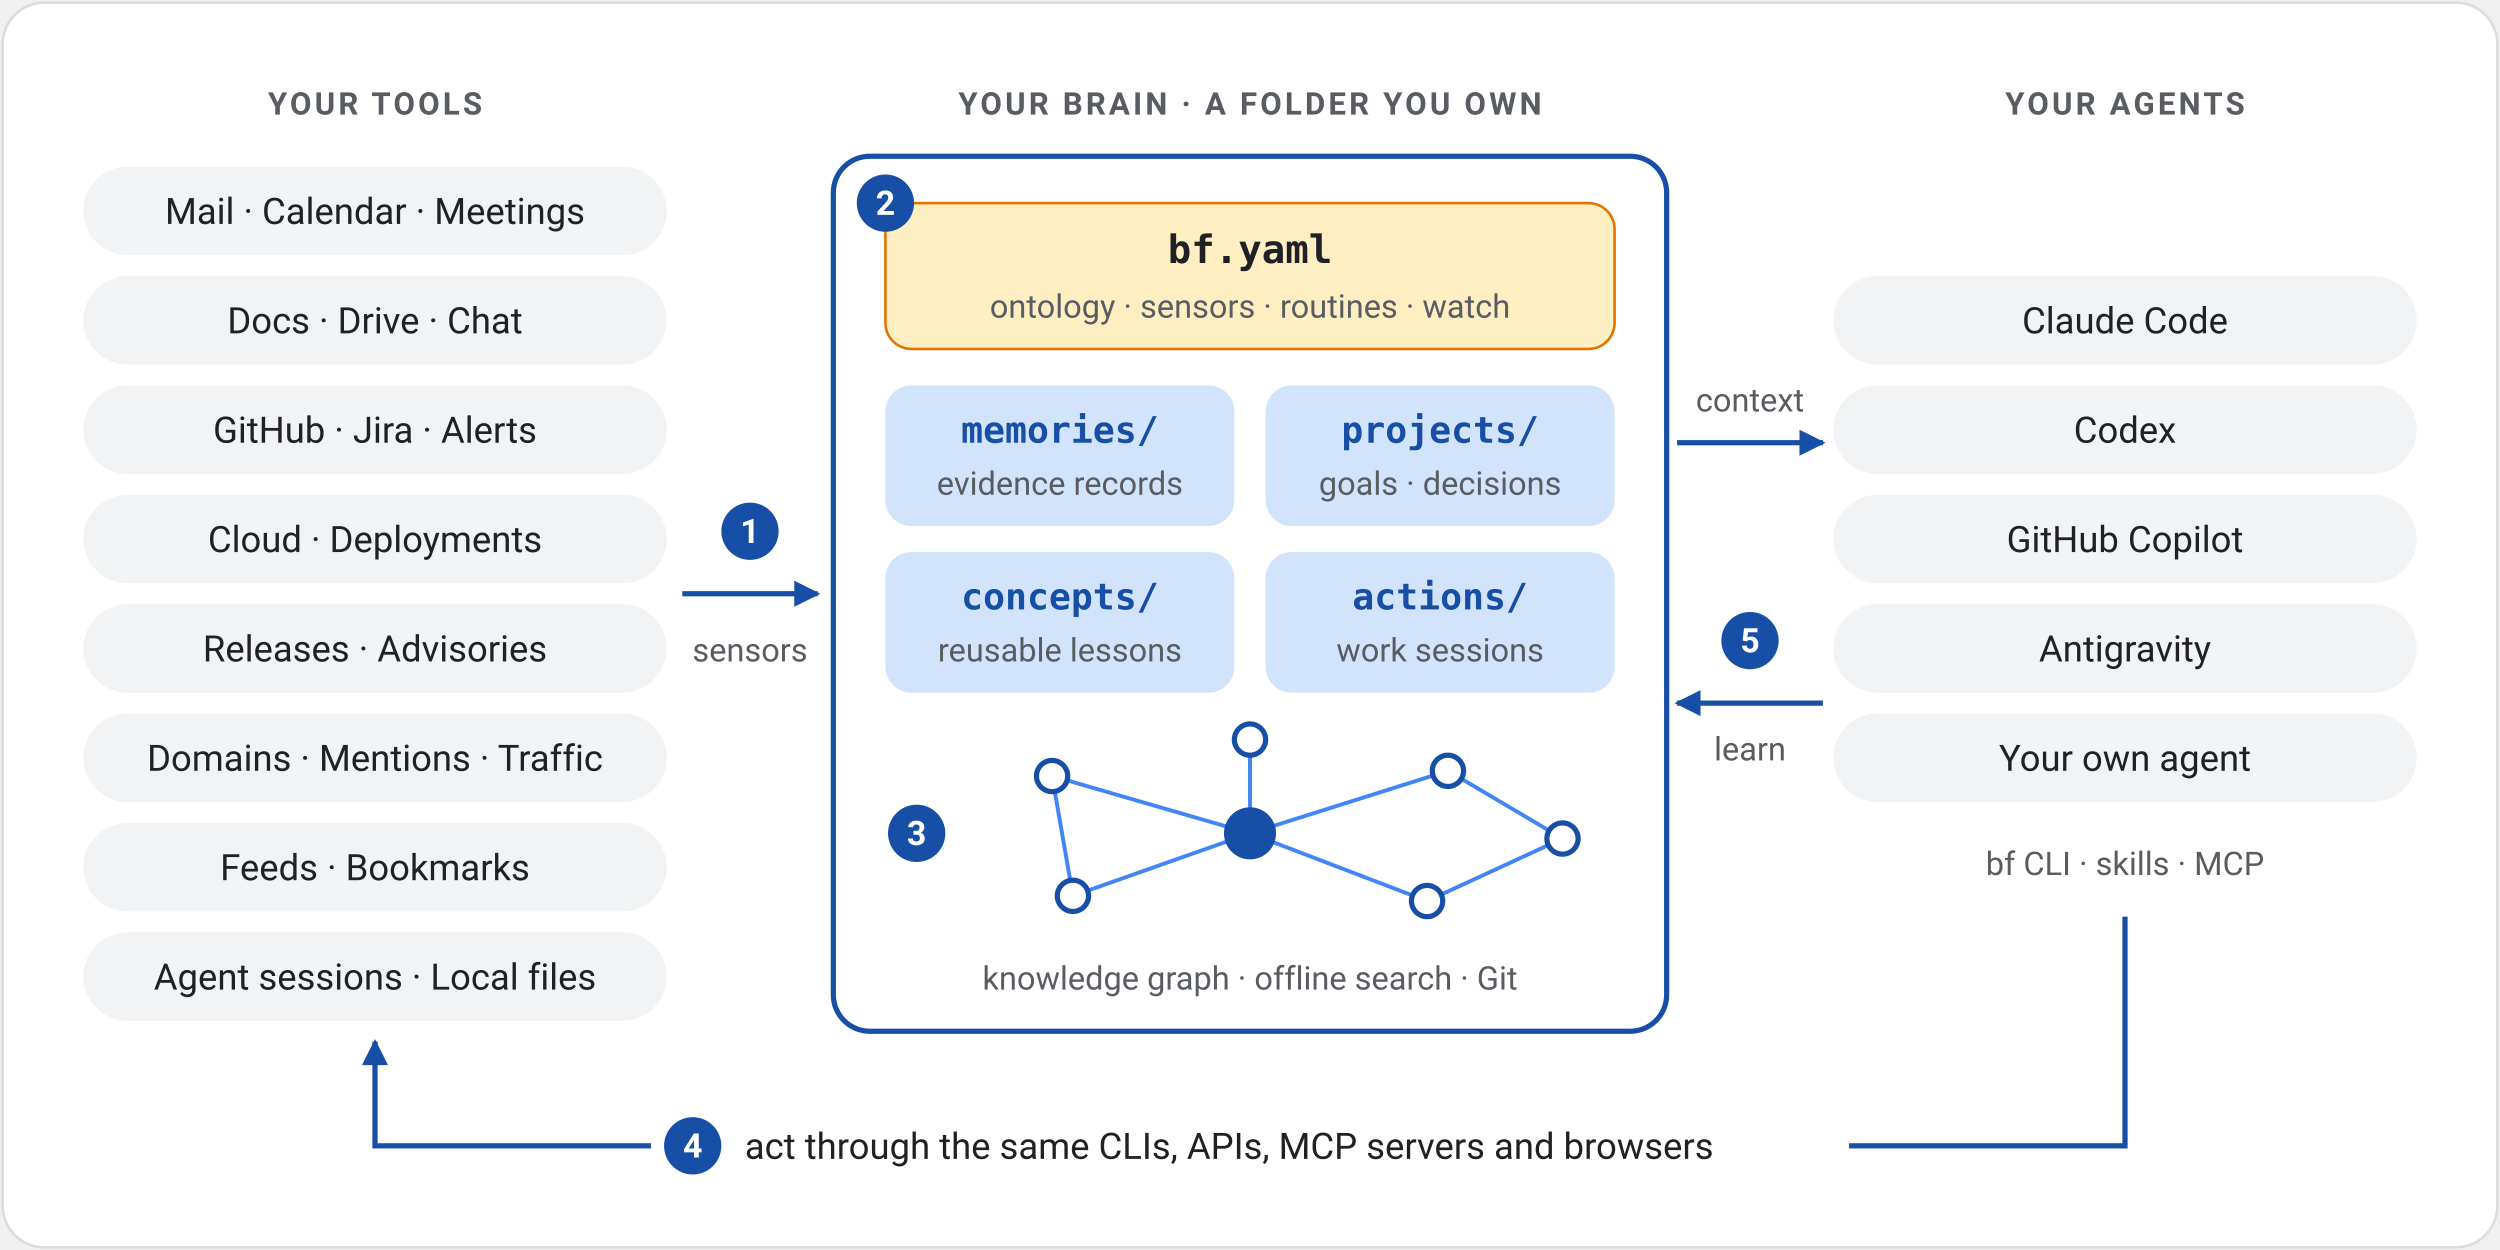
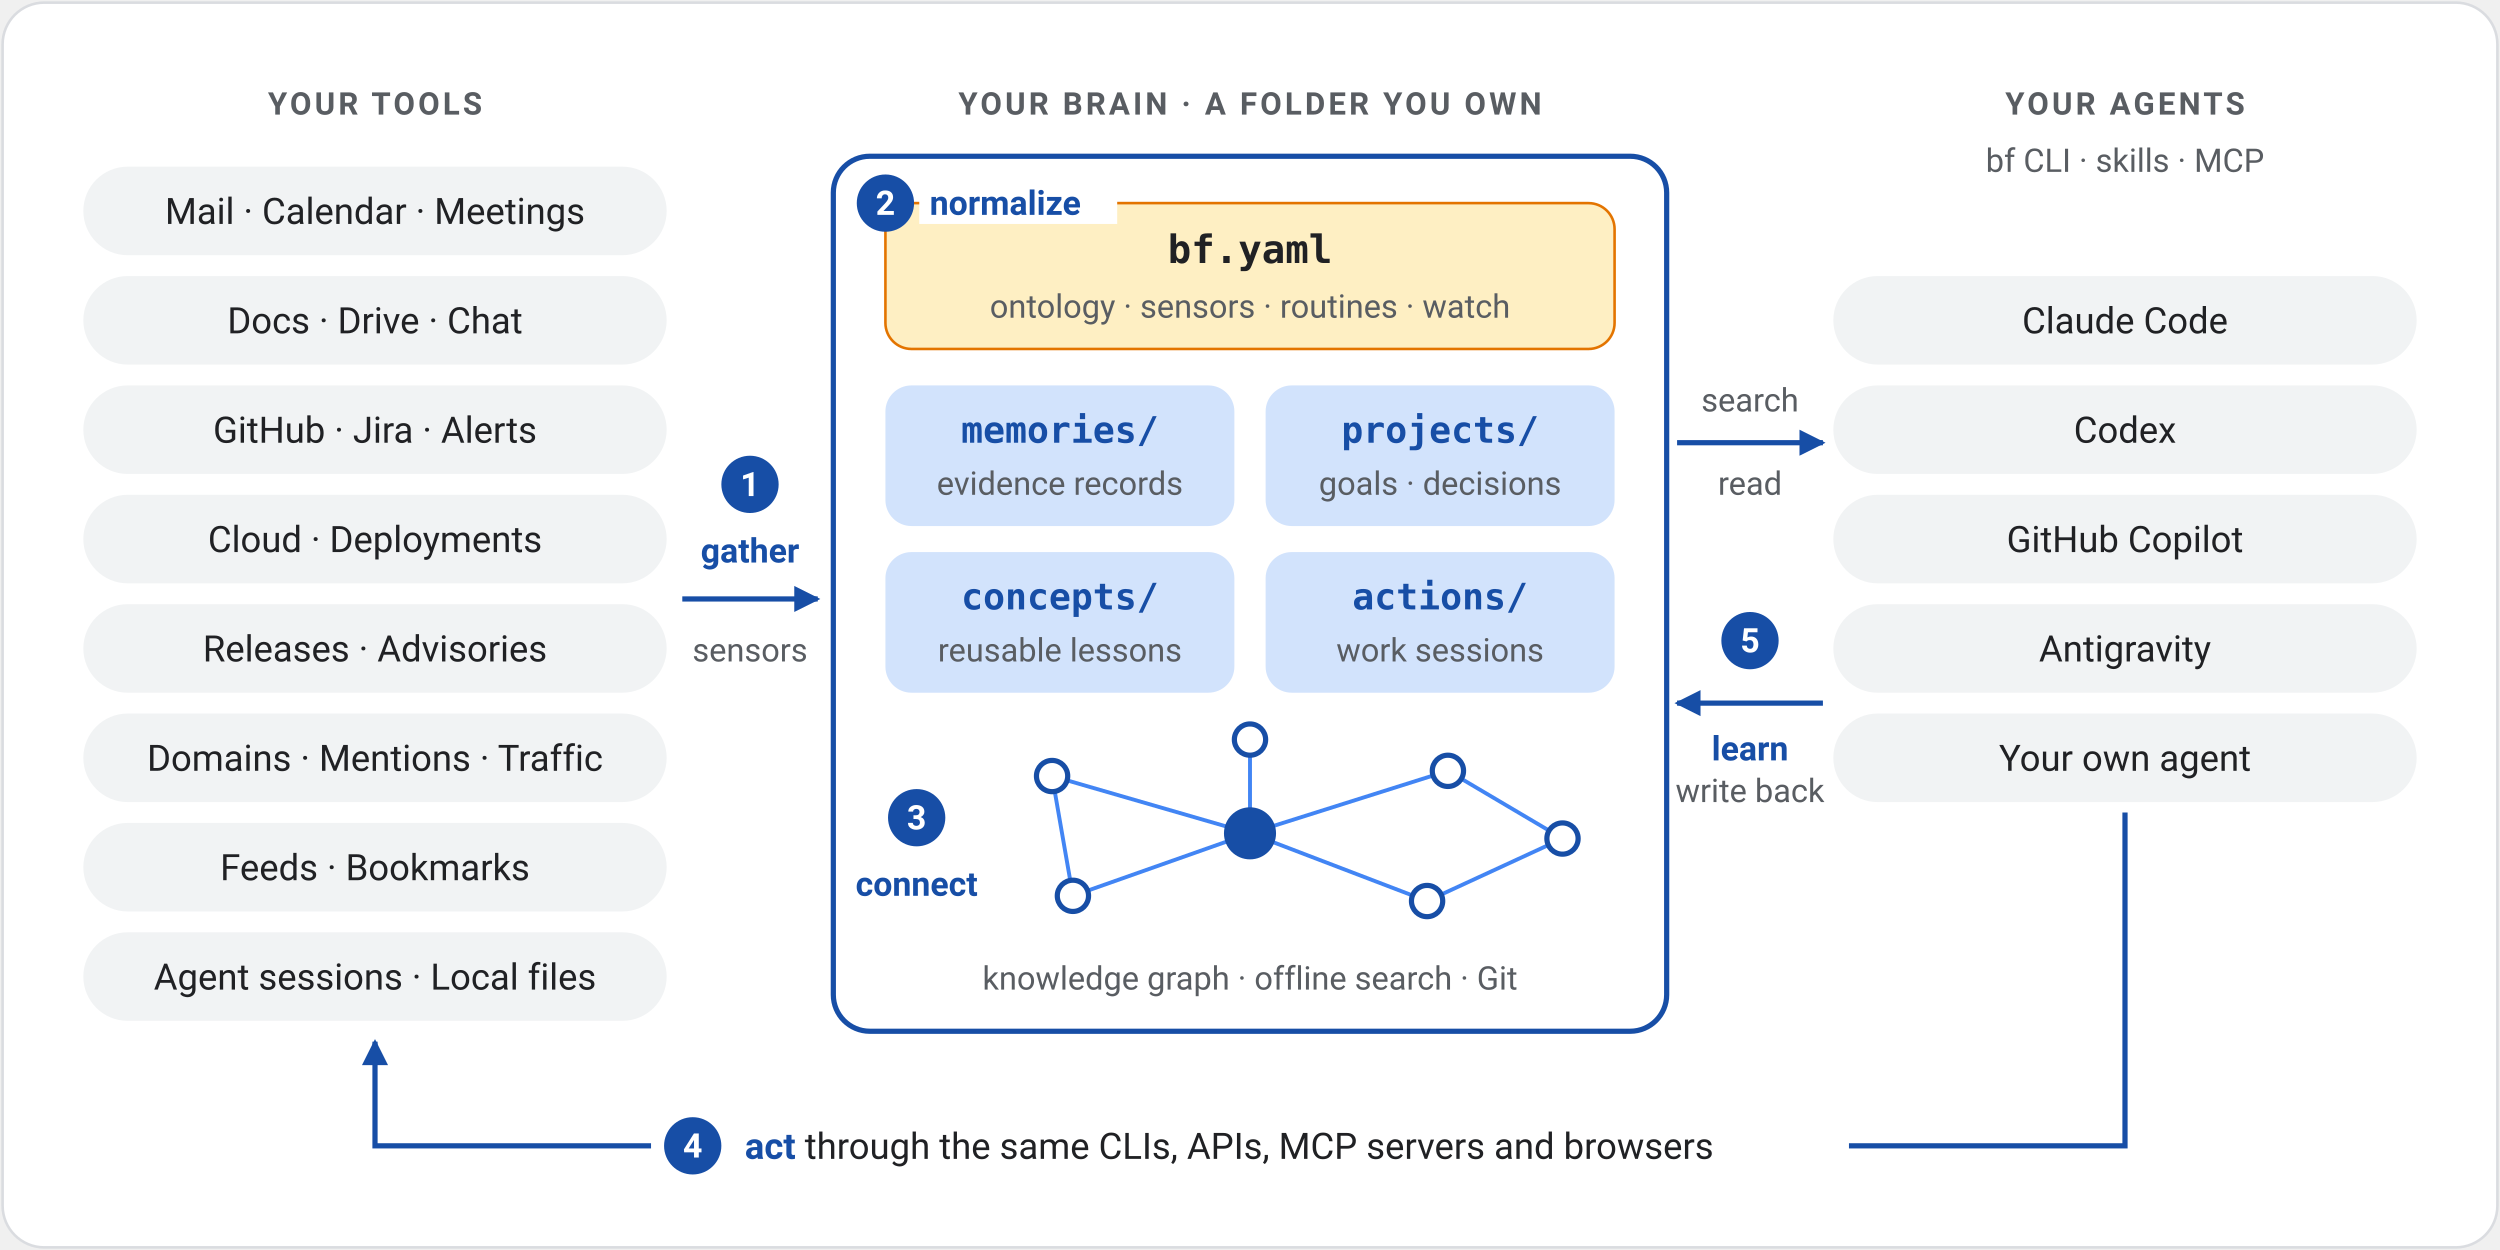
<svg xmlns="http://www.w3.org/2000/svg" width="960" height="480" viewBox="0 0 960 480" role="img" aria-labelledby="title desc">
  <defs>
    <marker id="arrow" viewBox="0 0 10 10" refX="9" refY="5" markerWidth="10" markerHeight="10" markerUnits="userSpaceOnUse" orient="auto-start-reverse">
      <path d="M0 0 L10 5 L0 10 Z" fill="#174EA6" />
    </marker>
    <style>
text { font-family: "Google Sans", "Google Sans Text", Roboto, "Segoe UI", Helvetica, Arial, sans-serif; fill: #202124; }
.code { font-family: "Google Sans Code", "JetBrains Mono", Menlo, Consolas, "DejaVu Sans Mono", monospace; }
.label { font-size: 12px; font-weight: 700; letter-spacing: 1.2px; fill: #595D62; }
.chip { fill: #F1F3F4; }
.chip-text { font-size: 14px; }
.muted { font-size: 12.5px; fill: #595D62; }
.folder { font-size: 14px; font-weight: 700; fill: #174EA6; }
.step { fill: #174EA6; }
.step-text { font-size: 13px; font-weight: 700; fill: #FFFFFF; }
+ .verb { font-size: 13px; font-weight: 700; fill: #174EA6; }
.flow { fill: none; stroke: #174EA6; stroke-width: 2; }
.edge { stroke: #4285F4; stroke-width: 1.5; }
</style>
  </defs>
  <rect x="1" y="1" width="958" height="478" rx="16" fill="#FFFFFF" stroke="#DADCE0" />
  <text class="label" x="144" y="44" text-anchor="middle">YOUR TOOLS</text>
  <g text-anchor="middle">
    <rect class="chip" x="32" y="64" width="224" height="34" rx="17" />
    <text class="chip-text" x="144" y="86">Mail · Calendar · Meetings</text>
    <rect class="chip" x="32" y="106" width="224" height="34" rx="17" />
    <text class="chip-text" x="144" y="128">Docs · Drive · Chat</text>
    <rect class="chip" x="32" y="148" width="224" height="34" rx="17" />
    <text class="chip-text" x="144" y="170">GitHub · Jira · Alerts</text>
    <rect class="chip" x="32" y="190" width="224" height="34" rx="17" />
    <text class="chip-text" x="144" y="212">Cloud · Deployments</text>
    <rect class="chip" x="32" y="232" width="224" height="34" rx="17" />
    <text class="chip-text" x="144" y="254">Releases · Advisories</text>
    <rect class="chip" x="32" y="274" width="224" height="34" rx="17" />
    <text class="chip-text" x="144" y="296">Domains · Mentions · Traffic</text>
    <rect class="chip" x="32" y="316" width="224" height="34" rx="17" />
    <text class="chip-text" x="144" y="338">Feeds · Bookmarks</text>
    <rect class="chip" x="32" y="358" width="224" height="34" rx="17" />
    <text class="chip-text" x="144" y="380">Agent sessions · Local files</text>
  </g>
-   <line class="flow" x1="262" y1="228" x2="314" y2="228" marker-end="url(#arrow)" />
-   <circle class="step" cx="288" cy="204" r="11" />
-   <text class="step-text" x="288" y="208.5" text-anchor="middle">1</text>
+   <circle class="step" cx="288" cy="186" r="11" />
+   <text class="step-text" x="288" y="190.5" text-anchor="middle">1</text>
+   <text class="verb" x="288" y="216" text-anchor="middle">gather</text>
+   <line class="flow" x1="262" y1="230" x2="314" y2="230" marker-end="url(#arrow)" />
  <text class="muted" x="288" y="254" text-anchor="middle">sensors</text>
  <text class="label" x="480" y="44" text-anchor="middle">YOUR BRAIN · A FOLDER YOU OWN</text>
  <rect x="320" y="60" width="320" height="336" rx="14" fill="#FFFFFF" stroke="#174EA6" stroke-width="2" />
  <rect x="340" y="78" width="280" height="56" rx="10" fill="#FEEFC3" stroke="#E37400" />
  <text class="code" x="480" y="101" text-anchor="middle" style="font-size:15px;font-weight:700">bf.yaml</text>
  <text class="muted" x="480" y="122" text-anchor="middle">ontology · sensors · routines · watch</text>
+   <rect x="353" y="70" width="76" height="16" fill="#FFFFFF" />
+   <text class="verb" x="357" y="82.5">normalize</text>
  <circle class="step" cx="340" cy="78" r="11" />
  <text class="step-text" x="340" y="82.5" text-anchor="middle">2</text>
  <g text-anchor="middle">
    <rect x="340" y="148" width="134" height="54" rx="10" fill="#D2E3FC" />
    <text class="code folder" x="407" y="170">memories/</text>
    <text class="muted" x="407" y="190">evidence records</text>
    <rect x="486" y="148" width="134" height="54" rx="10" fill="#D2E3FC" />
    <text class="code folder" x="553" y="170">projects/</text>
    <text class="muted" x="553" y="190">goals · decisions</text>
    <rect x="340" y="212" width="134" height="54" rx="10" fill="#D2E3FC" />
    <text class="code folder" x="407" y="234">concepts/</text>
    <text class="muted" x="407" y="254">reusable lessons</text>
    <rect x="486" y="212" width="134" height="54" rx="10" fill="#D2E3FC" />
    <text class="code folder" x="553" y="234">actions/</text>
    <text class="muted" x="553" y="254">work sessions</text>
  </g>
  <g>
    <line class="edge" x1="480" y1="320" x2="404" y2="298" />
    <line class="edge" x1="480" y1="320" x2="412" y2="344" />
    <line class="edge" x1="480" y1="320" x2="556" y2="296" />
    <line class="edge" x1="480" y1="320" x2="548" y2="346" />
    <line class="edge" x1="404" y1="298" x2="412" y2="344" />
    <line class="edge" x1="556" y1="296" x2="600" y2="322" />
    <line class="edge" x1="548" y1="346" x2="600" y2="322" />
    <line class="edge" x1="480" y1="320" x2="480" y2="284" />
    <circle cx="480" cy="320" r="10" fill="#174EA6" />
    <circle cx="404" cy="298" r="6" fill="#FFFFFF" stroke="#174EA6" stroke-width="2" />
    <circle cx="412" cy="344" r="6" fill="#FFFFFF" stroke="#174EA6" stroke-width="2" />
    <circle cx="556" cy="296" r="6" fill="#FFFFFF" stroke="#174EA6" stroke-width="2" />
    <circle cx="548" cy="346" r="6" fill="#FFFFFF" stroke="#174EA6" stroke-width="2" />
    <circle cx="600" cy="322" r="6" fill="#FFFFFF" stroke="#174EA6" stroke-width="2" />
    <circle cx="480" cy="284" r="6" fill="#FFFFFF" stroke="#174EA6" stroke-width="2" />
  </g>
-   <circle class="step" cx="352" cy="320" r="11" />
-   <text class="step-text" x="352" y="324.5" text-anchor="middle">3</text>
+   <circle class="step" cx="352" cy="314" r="11" />
+   <text class="step-text" x="352" y="318.5" text-anchor="middle">3</text>
+   <text class="verb" x="352" y="344" text-anchor="middle">connect</text>
  <text class="muted" x="480" y="380" text-anchor="middle">knowledge graph · offline search · Git</text>
  <line class="flow" x1="644" y1="170" x2="700" y2="170" marker-end="url(#arrow)" />
-   <text class="muted" x="672" y="158" text-anchor="middle">context</text>
+   <text class="muted" x="672" y="158" text-anchor="middle">search</text>
+   <text class="muted" x="672" y="190" text-anchor="middle">read</text>
  <line class="flow" x1="700" y1="270" x2="644" y2="270" marker-end="url(#arrow)" />
  <circle class="step" cx="672" cy="246" r="11" />
  <text class="step-text" x="672" y="250.5" text-anchor="middle">5</text>
-   <text class="muted" x="672" y="292" text-anchor="middle">learn</text>
+   <text class="verb" x="672" y="292" text-anchor="middle">learn</text>
+   <text class="muted" x="672" y="308" text-anchor="middle">write back</text>
  <text class="label" x="816" y="44" text-anchor="middle">YOUR AGENTS</text>
  <g text-anchor="middle">
    <rect class="chip" x="704" y="106" width="224" height="34" rx="17" />
    <text class="chip-text" x="816" y="128">Claude Code</text>
    <rect class="chip" x="704" y="148" width="224" height="34" rx="17" />
    <text class="chip-text" x="816" y="170">Codex</text>
    <rect class="chip" x="704" y="190" width="224" height="34" rx="17" />
    <text class="chip-text" x="816" y="212">GitHub Copilot</text>
    <rect class="chip" x="704" y="232" width="224" height="34" rx="17" />
    <text class="chip-text" x="816" y="254">Antigravity</text>
    <rect class="chip" x="704" y="274" width="224" height="34" rx="17" />
    <text class="chip-text" x="816" y="296">Your own agent</text>
  </g>
-   <text class="muted" x="816" y="336" text-anchor="middle">bf CLI · skills · MCP</text>
-   <path class="flow" d="M816 352 V440 H144 V400" marker-end="url(#arrow)" />
+   <text class="muted" x="816" y="66" text-anchor="middle">bf CLI · skills · MCP</text>
+   <path class="flow" d="M816 312 V440 H144 V400" marker-end="url(#arrow)" />
  <rect x="250" y="428" width="460" height="24" fill="#FFFFFF" />
  <circle class="step" cx="266" cy="440" r="11" />
  <text class="step-text" x="266" y="444.5" text-anchor="middle">4</text>
-   <text x="286" y="445" style="font-size:14px">act through the same CLIs, APIs, MCP servers and browsers</text>
+   <text x="286" y="445" style="font-size:14px">
+     <tspan class="verb" style="font-size:14px">act</tspan> through the same CLIs, APIs, MCP servers and browsers</text>
</svg>
